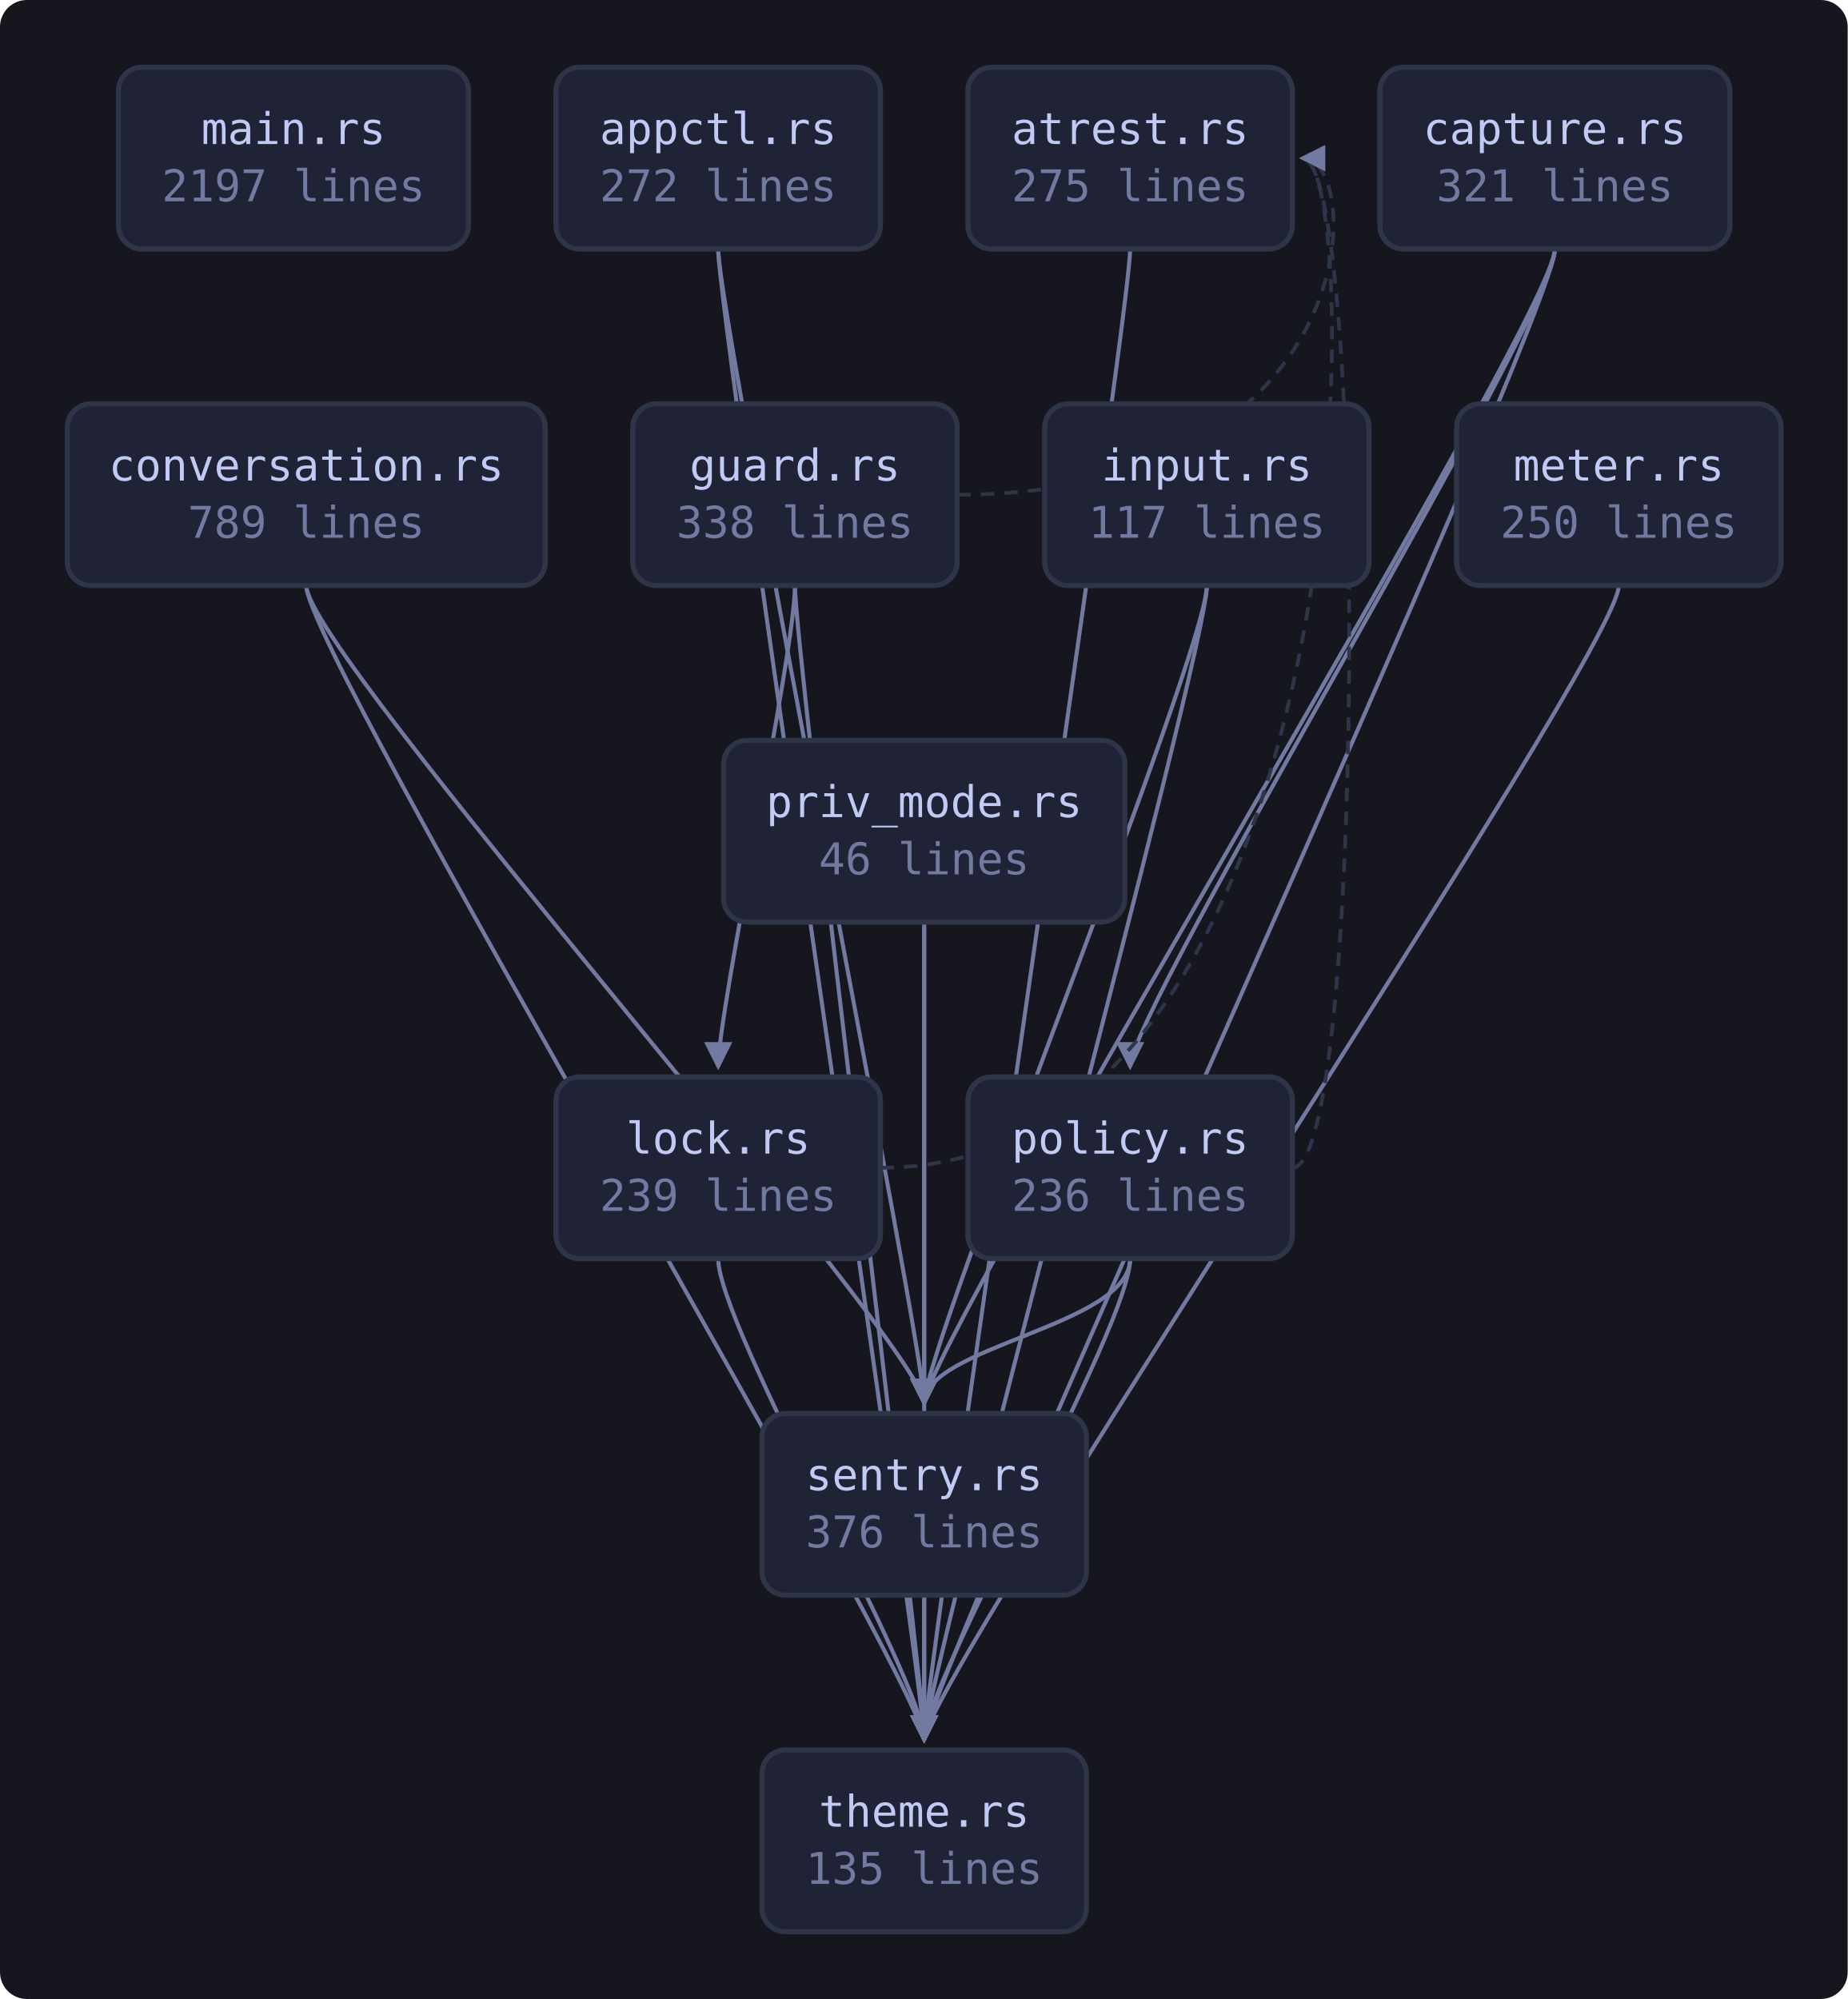
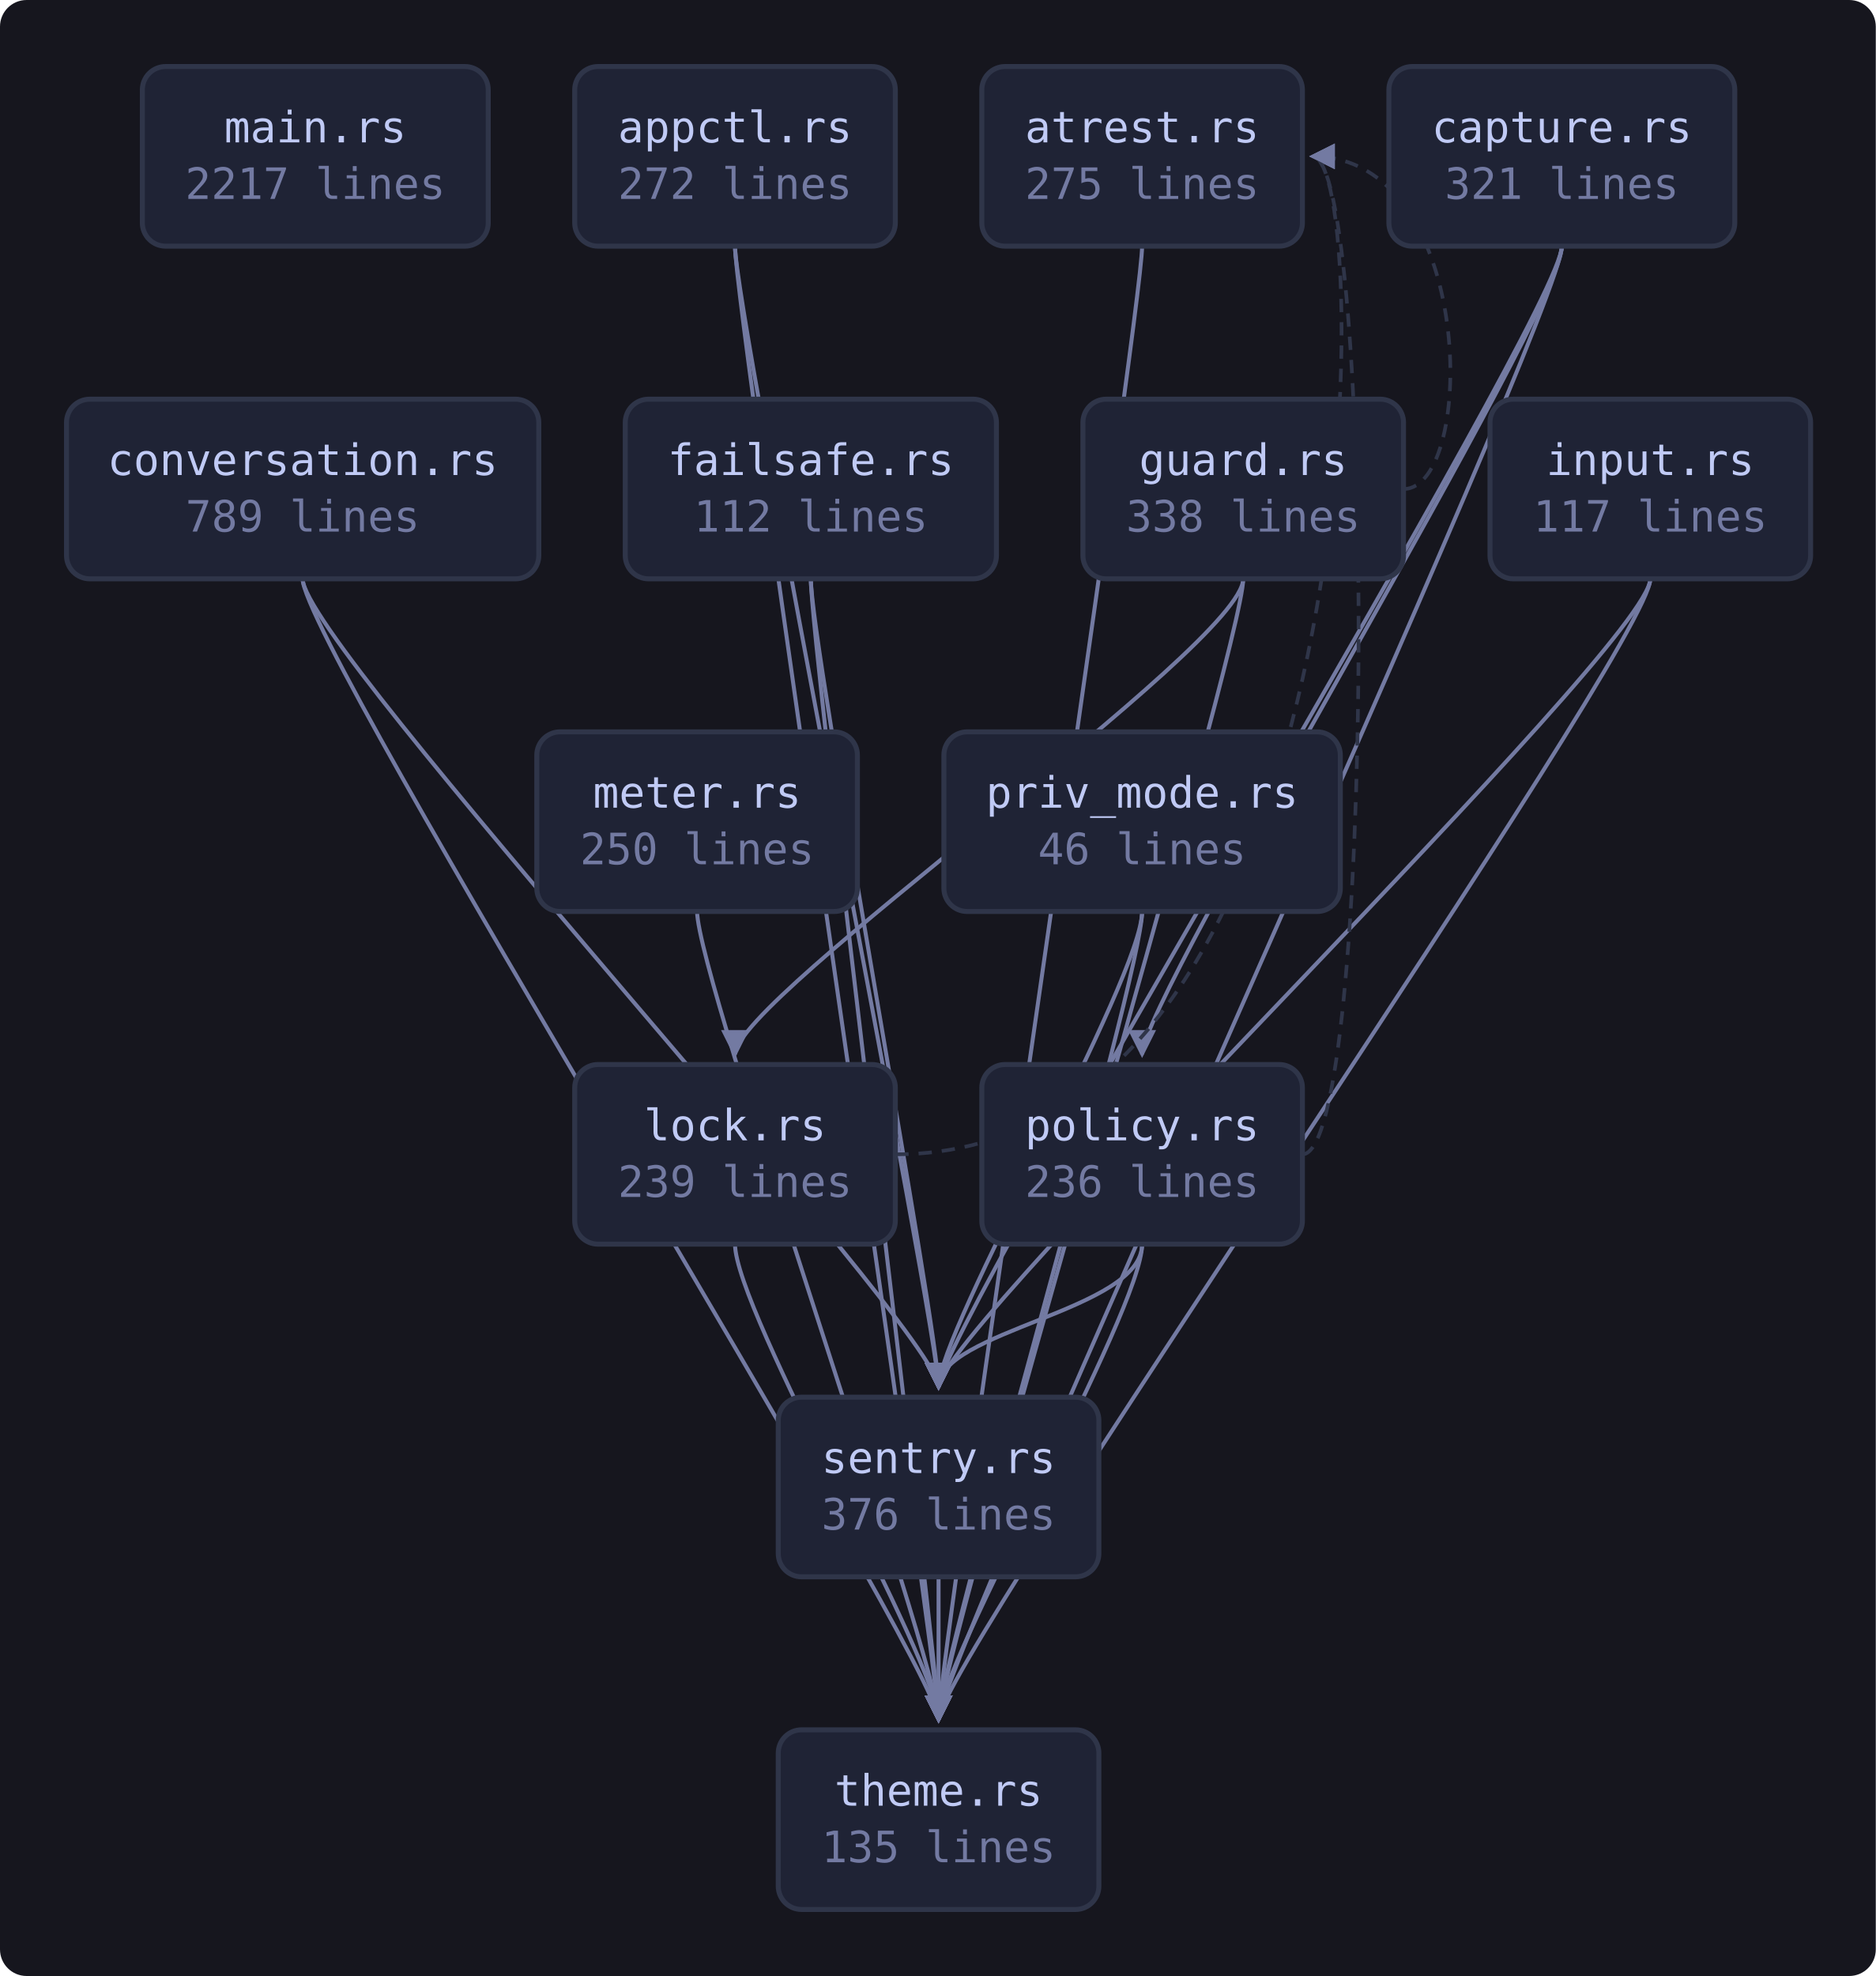
- <svg xmlns="http://www.w3.org/2000/svg" viewBox="0 0 549 594" width="549" height="594" style="max-width:100%;height:auto" role="img" aria-label="flowchart">
+ <svg xmlns="http://www.w3.org/2000/svg" viewBox="0 0 564 594" width="564" height="594" style="max-width:100%;height:auto" role="img" aria-label="flowchart">
  <defs>
    <marker id="a" viewBox="0 0 8 8" refX="7" refY="4" markerWidth="7" markerHeight="7" orient="auto-start-reverse">
      <path d="M0 0 L8 4 L0 8 z" fill="var(--muted, #737aa2)" />
    </marker>
  </defs>
-   <rect x="0" y="0" width="549" height="594" fill="var(--bg-inset, #16161e)" rx="8" />
-   <path d="M213.4 74.0 C 213.4 94.0, 274.6 400.0, 274.6 417.0" fill="none" stroke="var(--muted, #737aa2)" stroke-width="1.2" marker-end="url(#a)" />
-   <path d="M213.4 74.0 C 213.4 94.0, 274.6 500.0, 274.6 517.0" fill="none" stroke="var(--muted, #737aa2)" stroke-width="1.2" marker-end="url(#a)" />
-   <path d="M335.8 74.0 C 335.8 94.0, 274.6 500.0, 274.6 517.0" fill="none" stroke="var(--muted, #737aa2)" stroke-width="1.2" marker-end="url(#a)" />
-   <path d="M462.0 74.0 C 462.0 94.0, 335.8 300.0, 335.8 317.0" fill="none" stroke="var(--muted, #737aa2)" stroke-width="1.2" marker-end="url(#a)" />
-   <path d="M462.0 74.0 C 462.0 94.0, 274.6 400.0, 274.6 417.0" fill="none" stroke="var(--muted, #737aa2)" stroke-width="1.2" marker-end="url(#a)" />
-   <path d="M462.0 74.0 C 462.0 94.0, 274.6 500.0, 274.6 517.0" fill="none" stroke="var(--muted, #737aa2)" stroke-width="1.2" marker-end="url(#a)" />
-   <path d="M91.0 174.0 C 91.0 194.0, 274.6 400.0, 274.6 417.0" fill="none" stroke="var(--muted, #737aa2)" stroke-width="1.2" marker-end="url(#a)" />
-   <path d="M91.0 174.0 C 91.0 194.0, 274.6 500.0, 274.6 517.0" fill="none" stroke="var(--muted, #737aa2)" stroke-width="1.2" marker-end="url(#a)" />
-   <path d="M284.4 147.0 C 406.0 147.0, 406.0 47.0, 387.0 47.0" fill="none" stroke="var(--border, #2f3549)" stroke-width="1.1" stroke-dasharray="4 3" marker-end="url(#a)" />
-   <path d="M236.2 174.0 C 236.2 194.0, 213.4 300.0, 213.4 317.0" fill="none" stroke="var(--muted, #737aa2)" stroke-width="1.2" marker-end="url(#a)" />
-   <path d="M236.2 174.0 C 236.2 194.0, 274.6 500.0, 274.6 517.0" fill="none" stroke="var(--muted, #737aa2)" stroke-width="1.2" marker-end="url(#a)" />
-   <path d="M358.6 174.0 C 358.6 194.0, 274.6 400.0, 274.6 417.0" fill="none" stroke="var(--muted, #737aa2)" stroke-width="1.2" marker-end="url(#a)" />
-   <path d="M358.6 174.0 C 358.6 194.0, 274.6 500.0, 274.6 517.0" fill="none" stroke="var(--muted, #737aa2)" stroke-width="1.2" marker-end="url(#a)" />
-   <path d="M261.6 347.0 C 406.0 347.0, 406.0 47.0, 387.0 47.0" fill="none" stroke="var(--border, #2f3549)" stroke-width="1.1" stroke-dasharray="4 3" marker-end="url(#a)" />
-   <path d="M213.4 374.0 C 213.4 394.0, 274.6 500.0, 274.6 517.0" fill="none" stroke="var(--muted, #737aa2)" stroke-width="1.2" marker-end="url(#a)" />
-   <path d="M481.0 174.0 C 481.0 194.0, 274.6 500.0, 274.6 517.0" fill="none" stroke="var(--muted, #737aa2)" stroke-width="1.2" marker-end="url(#a)" />
-   <path d="M384.0 347.0 C 406.0 347.0, 406.0 47.0, 387.0 47.0" fill="none" stroke="var(--border, #2f3549)" stroke-width="1.1" stroke-dasharray="4 3" marker-end="url(#a)" />
-   <path d="M335.8 374.0 C 335.8 394.0, 274.6 400.0, 274.6 417.0" fill="none" stroke="var(--muted, #737aa2)" stroke-width="1.2" marker-end="url(#a)" />
-   <path d="M335.8 374.0 C 335.8 394.0, 274.6 500.0, 274.6 517.0" fill="none" stroke="var(--muted, #737aa2)" stroke-width="1.2" marker-end="url(#a)" />
-   <path d="M274.6 274.0 C 274.6 294.0, 274.6 400.0, 274.6 417.0" fill="none" stroke="var(--muted, #737aa2)" stroke-width="1.2" marker-end="url(#a)" />
-   <path d="M274.6 274.0 C 274.6 294.0, 274.6 500.0, 274.6 517.0" fill="none" stroke="var(--muted, #737aa2)" stroke-width="1.2" marker-end="url(#a)" />
-   <path d="M274.6 474.0 C 274.6 494.0, 274.6 500.0, 274.6 517.0" fill="none" stroke="var(--muted, #737aa2)" stroke-width="1.2" marker-end="url(#a)" />
+   <rect x="0" y="0" width="564" height="594" fill="var(--bg-inset, #16161e)" rx="8" />
+   <path d="M221.0 74.0 C 221.0 94.0, 282.2 400.0, 282.2 417.0" fill="none" stroke="var(--muted, #737aa2)" stroke-width="1.2" marker-end="url(#a)" />
+   <path d="M221.0 74.0 C 221.0 94.0, 282.2 500.0, 282.2 517.0" fill="none" stroke="var(--muted, #737aa2)" stroke-width="1.2" marker-end="url(#a)" />
+   <path d="M343.4 74.0 C 343.4 94.0, 282.2 500.0, 282.2 517.0" fill="none" stroke="var(--muted, #737aa2)" stroke-width="1.2" marker-end="url(#a)" />
+   <path d="M469.6 74.0 C 469.6 94.0, 343.4 300.0, 343.4 317.0" fill="none" stroke="var(--muted, #737aa2)" stroke-width="1.2" marker-end="url(#a)" />
+   <path d="M469.6 74.0 C 469.6 94.0, 282.2 400.0, 282.2 417.0" fill="none" stroke="var(--muted, #737aa2)" stroke-width="1.2" marker-end="url(#a)" />
+   <path d="M469.6 74.0 C 469.6 94.0, 282.2 500.0, 282.2 517.0" fill="none" stroke="var(--muted, #737aa2)" stroke-width="1.2" marker-end="url(#a)" />
+   <path d="M91.0 174.0 C 91.0 194.0, 282.2 400.0, 282.2 417.0" fill="none" stroke="var(--muted, #737aa2)" stroke-width="1.2" marker-end="url(#a)" />
+   <path d="M91.0 174.0 C 91.0 194.0, 282.2 500.0, 282.2 517.0" fill="none" stroke="var(--muted, #737aa2)" stroke-width="1.2" marker-end="url(#a)" />
+   <path d="M243.8 174.0 C 243.8 194.0, 282.2 400.0, 282.2 417.0" fill="none" stroke="var(--muted, #737aa2)" stroke-width="1.2" marker-end="url(#a)" />
+   <path d="M243.8 174.0 C 243.8 194.0, 282.2 500.0, 282.2 517.0" fill="none" stroke="var(--muted, #737aa2)" stroke-width="1.2" marker-end="url(#a)" />
+   <path d="M422.0 147.0 C 444.0 147.0, 444.0 47.0, 394.6 47.0" fill="none" stroke="var(--border, #2f3549)" stroke-width="1.1" stroke-dasharray="4 3" marker-end="url(#a)" />
+   <path d="M373.8 174.0 C 373.8 194.0, 221.0 300.0, 221.0 317.0" fill="none" stroke="var(--muted, #737aa2)" stroke-width="1.2" marker-end="url(#a)" />
+   <path d="M373.8 174.0 C 373.8 194.0, 282.2 500.0, 282.2 517.0" fill="none" stroke="var(--muted, #737aa2)" stroke-width="1.2" marker-end="url(#a)" />
+   <path d="M496.2 174.0 C 496.2 194.0, 282.2 400.0, 282.2 417.0" fill="none" stroke="var(--muted, #737aa2)" stroke-width="1.2" marker-end="url(#a)" />
+   <path d="M496.2 174.0 C 496.2 194.0, 282.2 500.0, 282.2 517.0" fill="none" stroke="var(--muted, #737aa2)" stroke-width="1.2" marker-end="url(#a)" />
+   <path d="M269.2 347.0 C 413.6 347.0, 413.6 47.0, 394.6 47.0" fill="none" stroke="var(--border, #2f3549)" stroke-width="1.1" stroke-dasharray="4 3" marker-end="url(#a)" />
+   <path d="M221.0 374.0 C 221.0 394.0, 282.2 500.0, 282.2 517.0" fill="none" stroke="var(--muted, #737aa2)" stroke-width="1.2" marker-end="url(#a)" />
+   <path d="M209.6 274.0 C 209.6 294.0, 282.2 500.0, 282.2 517.0" fill="none" stroke="var(--muted, #737aa2)" stroke-width="1.2" marker-end="url(#a)" />
+   <path d="M391.6 347.0 C 413.6 347.0, 413.6 47.0, 394.6 47.0" fill="none" stroke="var(--border, #2f3549)" stroke-width="1.1" stroke-dasharray="4 3" marker-end="url(#a)" />
+   <path d="M343.4 374.0 C 343.4 394.0, 282.2 400.0, 282.2 417.0" fill="none" stroke="var(--muted, #737aa2)" stroke-width="1.2" marker-end="url(#a)" />
+   <path d="M343.4 374.0 C 343.4 394.0, 282.2 500.0, 282.2 517.0" fill="none" stroke="var(--muted, #737aa2)" stroke-width="1.2" marker-end="url(#a)" />
+   <path d="M343.4 274.0 C 343.4 294.0, 282.2 400.0, 282.2 417.0" fill="none" stroke="var(--muted, #737aa2)" stroke-width="1.2" marker-end="url(#a)" />
+   <path d="M343.4 274.0 C 343.4 294.0, 282.2 500.0, 282.2 517.0" fill="none" stroke="var(--muted, #737aa2)" stroke-width="1.2" marker-end="url(#a)" />
+   <path d="M282.2 474.0 C 282.2 494.0, 282.2 500.0, 282.2 517.0" fill="none" stroke="var(--muted, #737aa2)" stroke-width="1.2" marker-end="url(#a)" />
  <a href="https://github.com/tilas01/veilvoice/blob/main/crates/veilvoice-cli/src/main.rs" target="_blank" rel="noopener noreferrer">
-     <rect x="35.2" y="20.0" width="104.0" height="54.0" rx="7" fill="var(--bg-soft, #1f2335)" stroke="var(--border, #2f3549)" stroke-width="1.5" />
-     <text x="87.2" y="42.8" font-family="ui-monospace, SFMono-Regular, Menlo, Consolas, monospace" font-size="13" fill="var(--fg, #c0caf5)" text-anchor="middle">main.rs</text>
-     <text x="87.2" y="59.8" font-family="ui-monospace, SFMono-Regular, Menlo, Consolas, monospace" font-size="13" fill="var(--muted, #737aa2)" text-anchor="middle">2197 lines</text>
+     <rect x="42.8" y="20.0" width="104.0" height="54.0" rx="7" fill="var(--bg-soft, #1f2335)" stroke="var(--border, #2f3549)" stroke-width="1.5" />
+     <text x="94.8" y="42.8" font-family="ui-monospace, SFMono-Regular, Menlo, Consolas, monospace" font-size="13" fill="var(--fg, #c0caf5)" text-anchor="middle">main.rs</text>
+     <text x="94.8" y="59.8" font-family="ui-monospace, SFMono-Regular, Menlo, Consolas, monospace" font-size="13" fill="var(--muted, #737aa2)" text-anchor="middle">2217 lines</text>
  </a>
  <a href="https://github.com/tilas01/veilvoice/blob/main/crates/veilvoice-cli/src/appctl.rs" target="_blank" rel="noopener noreferrer">
-     <rect x="165.2" y="20.0" width="96.4" height="54.0" rx="7" fill="var(--bg-soft, #1f2335)" stroke="var(--border, #2f3549)" stroke-width="1.5" />
-     <text x="213.4" y="42.8" font-family="ui-monospace, SFMono-Regular, Menlo, Consolas, monospace" font-size="13" fill="var(--fg, #c0caf5)" text-anchor="middle">appctl.rs</text>
-     <text x="213.4" y="59.8" font-family="ui-monospace, SFMono-Regular, Menlo, Consolas, monospace" font-size="13" fill="var(--muted, #737aa2)" text-anchor="middle">272 lines</text>
+     <rect x="172.8" y="20.0" width="96.4" height="54.0" rx="7" fill="var(--bg-soft, #1f2335)" stroke="var(--border, #2f3549)" stroke-width="1.5" />
+     <text x="221.0" y="42.8" font-family="ui-monospace, SFMono-Regular, Menlo, Consolas, monospace" font-size="13" fill="var(--fg, #c0caf5)" text-anchor="middle">appctl.rs</text>
+     <text x="221.0" y="59.8" font-family="ui-monospace, SFMono-Regular, Menlo, Consolas, monospace" font-size="13" fill="var(--muted, #737aa2)" text-anchor="middle">272 lines</text>
  </a>
  <a href="https://github.com/tilas01/veilvoice/blob/main/crates/veilvoice-cli/src/atrest.rs" target="_blank" rel="noopener noreferrer">
-     <rect x="287.6" y="20.0" width="96.4" height="54.0" rx="7" fill="var(--bg-soft, #1f2335)" stroke="var(--border, #2f3549)" stroke-width="1.5" />
-     <text x="335.8" y="42.8" font-family="ui-monospace, SFMono-Regular, Menlo, Consolas, monospace" font-size="13" fill="var(--fg, #c0caf5)" text-anchor="middle">atrest.rs</text>
-     <text x="335.8" y="59.8" font-family="ui-monospace, SFMono-Regular, Menlo, Consolas, monospace" font-size="13" fill="var(--muted, #737aa2)" text-anchor="middle">275 lines</text>
+     <rect x="295.2" y="20.0" width="96.4" height="54.0" rx="7" fill="var(--bg-soft, #1f2335)" stroke="var(--border, #2f3549)" stroke-width="1.5" />
+     <text x="343.4" y="42.8" font-family="ui-monospace, SFMono-Regular, Menlo, Consolas, monospace" font-size="13" fill="var(--fg, #c0caf5)" text-anchor="middle">atrest.rs</text>
+     <text x="343.4" y="59.8" font-family="ui-monospace, SFMono-Regular, Menlo, Consolas, monospace" font-size="13" fill="var(--muted, #737aa2)" text-anchor="middle">275 lines</text>
  </a>
  <a href="https://github.com/tilas01/veilvoice/blob/main/crates/veilvoice-cli/src/capture.rs" target="_blank" rel="noopener noreferrer">
-     <rect x="410.0" y="20.0" width="104.0" height="54.0" rx="7" fill="var(--bg-soft, #1f2335)" stroke="var(--border, #2f3549)" stroke-width="1.5" />
-     <text x="462.0" y="42.8" font-family="ui-monospace, SFMono-Regular, Menlo, Consolas, monospace" font-size="13" fill="var(--fg, #c0caf5)" text-anchor="middle">capture.rs</text>
-     <text x="462.0" y="59.8" font-family="ui-monospace, SFMono-Regular, Menlo, Consolas, monospace" font-size="13" fill="var(--muted, #737aa2)" text-anchor="middle">321 lines</text>
+     <rect x="417.6" y="20.0" width="104.0" height="54.0" rx="7" fill="var(--bg-soft, #1f2335)" stroke="var(--border, #2f3549)" stroke-width="1.5" />
+     <text x="469.6" y="42.8" font-family="ui-monospace, SFMono-Regular, Menlo, Consolas, monospace" font-size="13" fill="var(--fg, #c0caf5)" text-anchor="middle">capture.rs</text>
+     <text x="469.6" y="59.8" font-family="ui-monospace, SFMono-Regular, Menlo, Consolas, monospace" font-size="13" fill="var(--muted, #737aa2)" text-anchor="middle">321 lines</text>
  </a>
  <a href="https://github.com/tilas01/veilvoice/blob/main/crates/veilvoice-cli/src/conversation.rs" target="_blank" rel="noopener noreferrer">
    <rect x="20.0" y="120.0" width="142.0" height="54.0" rx="7" fill="var(--bg-soft, #1f2335)" stroke="var(--border, #2f3549)" stroke-width="1.5" />
    <text x="91.0" y="142.8" font-family="ui-monospace, SFMono-Regular, Menlo, Consolas, monospace" font-size="13" fill="var(--fg, #c0caf5)" text-anchor="middle">conversation.rs</text>
    <text x="91.0" y="159.8" font-family="ui-monospace, SFMono-Regular, Menlo, Consolas, monospace" font-size="13" fill="var(--muted, #737aa2)" text-anchor="middle">789 lines</text>
  </a>
+   <a href="https://github.com/tilas01/veilvoice/blob/main/crates/veilvoice-cli/src/failsafe.rs" target="_blank" rel="noopener noreferrer">
+     <rect x="188.0" y="120.0" width="111.6" height="54.0" rx="7" fill="var(--bg-soft, #1f2335)" stroke="var(--border, #2f3549)" stroke-width="1.5" />
+     <text x="243.8" y="142.8" font-family="ui-monospace, SFMono-Regular, Menlo, Consolas, monospace" font-size="13" fill="var(--fg, #c0caf5)" text-anchor="middle">failsafe.rs</text>
+     <text x="243.8" y="159.8" font-family="ui-monospace, SFMono-Regular, Menlo, Consolas, monospace" font-size="13" fill="var(--muted, #737aa2)" text-anchor="middle">112 lines</text>
+   </a>
  <a href="https://github.com/tilas01/veilvoice/blob/main/crates/veilvoice-cli/src/guard.rs" target="_blank" rel="noopener noreferrer">
-     <rect x="188.0" y="120.0" width="96.4" height="54.0" rx="7" fill="var(--bg-soft, #1f2335)" stroke="var(--border, #2f3549)" stroke-width="1.5" />
-     <text x="236.2" y="142.8" font-family="ui-monospace, SFMono-Regular, Menlo, Consolas, monospace" font-size="13" fill="var(--fg, #c0caf5)" text-anchor="middle">guard.rs</text>
-     <text x="236.2" y="159.8" font-family="ui-monospace, SFMono-Regular, Menlo, Consolas, monospace" font-size="13" fill="var(--muted, #737aa2)" text-anchor="middle">338 lines</text>
+     <rect x="325.6" y="120.0" width="96.4" height="54.0" rx="7" fill="var(--bg-soft, #1f2335)" stroke="var(--border, #2f3549)" stroke-width="1.5" />
+     <text x="373.8" y="142.8" font-family="ui-monospace, SFMono-Regular, Menlo, Consolas, monospace" font-size="13" fill="var(--fg, #c0caf5)" text-anchor="middle">guard.rs</text>
+     <text x="373.8" y="159.8" font-family="ui-monospace, SFMono-Regular, Menlo, Consolas, monospace" font-size="13" fill="var(--muted, #737aa2)" text-anchor="middle">338 lines</text>
  </a>
  <a href="https://github.com/tilas01/veilvoice/blob/main/crates/veilvoice-cli/src/input.rs" target="_blank" rel="noopener noreferrer">
-     <rect x="310.4" y="120.0" width="96.4" height="54.0" rx="7" fill="var(--bg-soft, #1f2335)" stroke="var(--border, #2f3549)" stroke-width="1.5" />
-     <text x="358.6" y="142.8" font-family="ui-monospace, SFMono-Regular, Menlo, Consolas, monospace" font-size="13" fill="var(--fg, #c0caf5)" text-anchor="middle">input.rs</text>
-     <text x="358.6" y="159.8" font-family="ui-monospace, SFMono-Regular, Menlo, Consolas, monospace" font-size="13" fill="var(--muted, #737aa2)" text-anchor="middle">117 lines</text>
+     <rect x="448.0" y="120.0" width="96.4" height="54.0" rx="7" fill="var(--bg-soft, #1f2335)" stroke="var(--border, #2f3549)" stroke-width="1.5" />
+     <text x="496.2" y="142.8" font-family="ui-monospace, SFMono-Regular, Menlo, Consolas, monospace" font-size="13" fill="var(--fg, #c0caf5)" text-anchor="middle">input.rs</text>
+     <text x="496.2" y="159.8" font-family="ui-monospace, SFMono-Regular, Menlo, Consolas, monospace" font-size="13" fill="var(--muted, #737aa2)" text-anchor="middle">117 lines</text>
  </a>
  <a href="https://github.com/tilas01/veilvoice/blob/main/crates/veilvoice-cli/src/lock.rs" target="_blank" rel="noopener noreferrer">
-     <rect x="165.2" y="320.0" width="96.4" height="54.0" rx="7" fill="var(--bg-soft, #1f2335)" stroke="var(--border, #2f3549)" stroke-width="1.5" />
-     <text x="213.4" y="342.8" font-family="ui-monospace, SFMono-Regular, Menlo, Consolas, monospace" font-size="13" fill="var(--fg, #c0caf5)" text-anchor="middle">lock.rs</text>
-     <text x="213.4" y="359.8" font-family="ui-monospace, SFMono-Regular, Menlo, Consolas, monospace" font-size="13" fill="var(--muted, #737aa2)" text-anchor="middle">239 lines</text>
+     <rect x="172.8" y="320.0" width="96.4" height="54.0" rx="7" fill="var(--bg-soft, #1f2335)" stroke="var(--border, #2f3549)" stroke-width="1.5" />
+     <text x="221.0" y="342.8" font-family="ui-monospace, SFMono-Regular, Menlo, Consolas, monospace" font-size="13" fill="var(--fg, #c0caf5)" text-anchor="middle">lock.rs</text>
+     <text x="221.0" y="359.8" font-family="ui-monospace, SFMono-Regular, Menlo, Consolas, monospace" font-size="13" fill="var(--muted, #737aa2)" text-anchor="middle">239 lines</text>
  </a>
  <a href="https://github.com/tilas01/veilvoice/blob/main/crates/veilvoice-cli/src/meter.rs" target="_blank" rel="noopener noreferrer">
-     <rect x="432.8" y="120.0" width="96.4" height="54.0" rx="7" fill="var(--bg-soft, #1f2335)" stroke="var(--border, #2f3549)" stroke-width="1.5" />
-     <text x="481.0" y="142.8" font-family="ui-monospace, SFMono-Regular, Menlo, Consolas, monospace" font-size="13" fill="var(--fg, #c0caf5)" text-anchor="middle">meter.rs</text>
-     <text x="481.0" y="159.8" font-family="ui-monospace, SFMono-Regular, Menlo, Consolas, monospace" font-size="13" fill="var(--muted, #737aa2)" text-anchor="middle">250 lines</text>
+     <rect x="161.4" y="220.0" width="96.4" height="54.0" rx="7" fill="var(--bg-soft, #1f2335)" stroke="var(--border, #2f3549)" stroke-width="1.5" />
+     <text x="209.6" y="242.8" font-family="ui-monospace, SFMono-Regular, Menlo, Consolas, monospace" font-size="13" fill="var(--fg, #c0caf5)" text-anchor="middle">meter.rs</text>
+     <text x="209.6" y="259.8" font-family="ui-monospace, SFMono-Regular, Menlo, Consolas, monospace" font-size="13" fill="var(--muted, #737aa2)" text-anchor="middle">250 lines</text>
  </a>
  <a href="https://github.com/tilas01/veilvoice/blob/main/crates/veilvoice-cli/src/policy.rs" target="_blank" rel="noopener noreferrer">
-     <rect x="287.6" y="320.0" width="96.4" height="54.0" rx="7" fill="var(--bg-soft, #1f2335)" stroke="var(--border, #2f3549)" stroke-width="1.5" />
-     <text x="335.8" y="342.8" font-family="ui-monospace, SFMono-Regular, Menlo, Consolas, monospace" font-size="13" fill="var(--fg, #c0caf5)" text-anchor="middle">policy.rs</text>
-     <text x="335.8" y="359.8" font-family="ui-monospace, SFMono-Regular, Menlo, Consolas, monospace" font-size="13" fill="var(--muted, #737aa2)" text-anchor="middle">236 lines</text>
+     <rect x="295.2" y="320.0" width="96.4" height="54.0" rx="7" fill="var(--bg-soft, #1f2335)" stroke="var(--border, #2f3549)" stroke-width="1.5" />
+     <text x="343.4" y="342.8" font-family="ui-monospace, SFMono-Regular, Menlo, Consolas, monospace" font-size="13" fill="var(--fg, #c0caf5)" text-anchor="middle">policy.rs</text>
+     <text x="343.4" y="359.8" font-family="ui-monospace, SFMono-Regular, Menlo, Consolas, monospace" font-size="13" fill="var(--muted, #737aa2)" text-anchor="middle">236 lines</text>
  </a>
  <a href="https://github.com/tilas01/veilvoice/blob/main/crates/veilvoice-cli/src/priv_mode.rs" target="_blank" rel="noopener noreferrer">
-     <rect x="215.0" y="220.0" width="119.2" height="54.0" rx="7" fill="var(--bg-soft, #1f2335)" stroke="var(--border, #2f3549)" stroke-width="1.5" />
-     <text x="274.6" y="242.8" font-family="ui-monospace, SFMono-Regular, Menlo, Consolas, monospace" font-size="13" fill="var(--fg, #c0caf5)" text-anchor="middle">priv_mode.rs</text>
-     <text x="274.6" y="259.8" font-family="ui-monospace, SFMono-Regular, Menlo, Consolas, monospace" font-size="13" fill="var(--muted, #737aa2)" text-anchor="middle">46 lines</text>
+     <rect x="283.8" y="220.0" width="119.2" height="54.0" rx="7" fill="var(--bg-soft, #1f2335)" stroke="var(--border, #2f3549)" stroke-width="1.5" />
+     <text x="343.4" y="242.8" font-family="ui-monospace, SFMono-Regular, Menlo, Consolas, monospace" font-size="13" fill="var(--fg, #c0caf5)" text-anchor="middle">priv_mode.rs</text>
+     <text x="343.4" y="259.8" font-family="ui-monospace, SFMono-Regular, Menlo, Consolas, monospace" font-size="13" fill="var(--muted, #737aa2)" text-anchor="middle">46 lines</text>
  </a>
  <a href="https://github.com/tilas01/veilvoice/blob/main/crates/veilvoice-cli/src/sentry.rs" target="_blank" rel="noopener noreferrer">
-     <rect x="226.4" y="420.0" width="96.4" height="54.0" rx="7" fill="var(--bg-soft, #1f2335)" stroke="var(--border, #2f3549)" stroke-width="1.5" />
-     <text x="274.6" y="442.8" font-family="ui-monospace, SFMono-Regular, Menlo, Consolas, monospace" font-size="13" fill="var(--fg, #c0caf5)" text-anchor="middle">sentry.rs</text>
-     <text x="274.6" y="459.8" font-family="ui-monospace, SFMono-Regular, Menlo, Consolas, monospace" font-size="13" fill="var(--muted, #737aa2)" text-anchor="middle">376 lines</text>
+     <rect x="234.0" y="420.0" width="96.4" height="54.0" rx="7" fill="var(--bg-soft, #1f2335)" stroke="var(--border, #2f3549)" stroke-width="1.5" />
+     <text x="282.2" y="442.8" font-family="ui-monospace, SFMono-Regular, Menlo, Consolas, monospace" font-size="13" fill="var(--fg, #c0caf5)" text-anchor="middle">sentry.rs</text>
+     <text x="282.2" y="459.8" font-family="ui-monospace, SFMono-Regular, Menlo, Consolas, monospace" font-size="13" fill="var(--muted, #737aa2)" text-anchor="middle">376 lines</text>
  </a>
  <a href="https://github.com/tilas01/veilvoice/blob/main/crates/veilvoice-cli/src/theme.rs" target="_blank" rel="noopener noreferrer">
-     <rect x="226.4" y="520.0" width="96.4" height="54.0" rx="7" fill="var(--bg-soft, #1f2335)" stroke="var(--border, #2f3549)" stroke-width="1.5" />
-     <text x="274.6" y="542.8" font-family="ui-monospace, SFMono-Regular, Menlo, Consolas, monospace" font-size="13" fill="var(--fg, #c0caf5)" text-anchor="middle">theme.rs</text>
-     <text x="274.6" y="559.8" font-family="ui-monospace, SFMono-Regular, Menlo, Consolas, monospace" font-size="13" fill="var(--muted, #737aa2)" text-anchor="middle">135 lines</text>
+     <rect x="234.0" y="520.0" width="96.4" height="54.0" rx="7" fill="var(--bg-soft, #1f2335)" stroke="var(--border, #2f3549)" stroke-width="1.5" />
+     <text x="282.2" y="542.8" font-family="ui-monospace, SFMono-Regular, Menlo, Consolas, monospace" font-size="13" fill="var(--fg, #c0caf5)" text-anchor="middle">theme.rs</text>
+     <text x="282.2" y="559.8" font-family="ui-monospace, SFMono-Regular, Menlo, Consolas, monospace" font-size="13" fill="var(--muted, #737aa2)" text-anchor="middle">135 lines</text>
  </a>
</svg>
